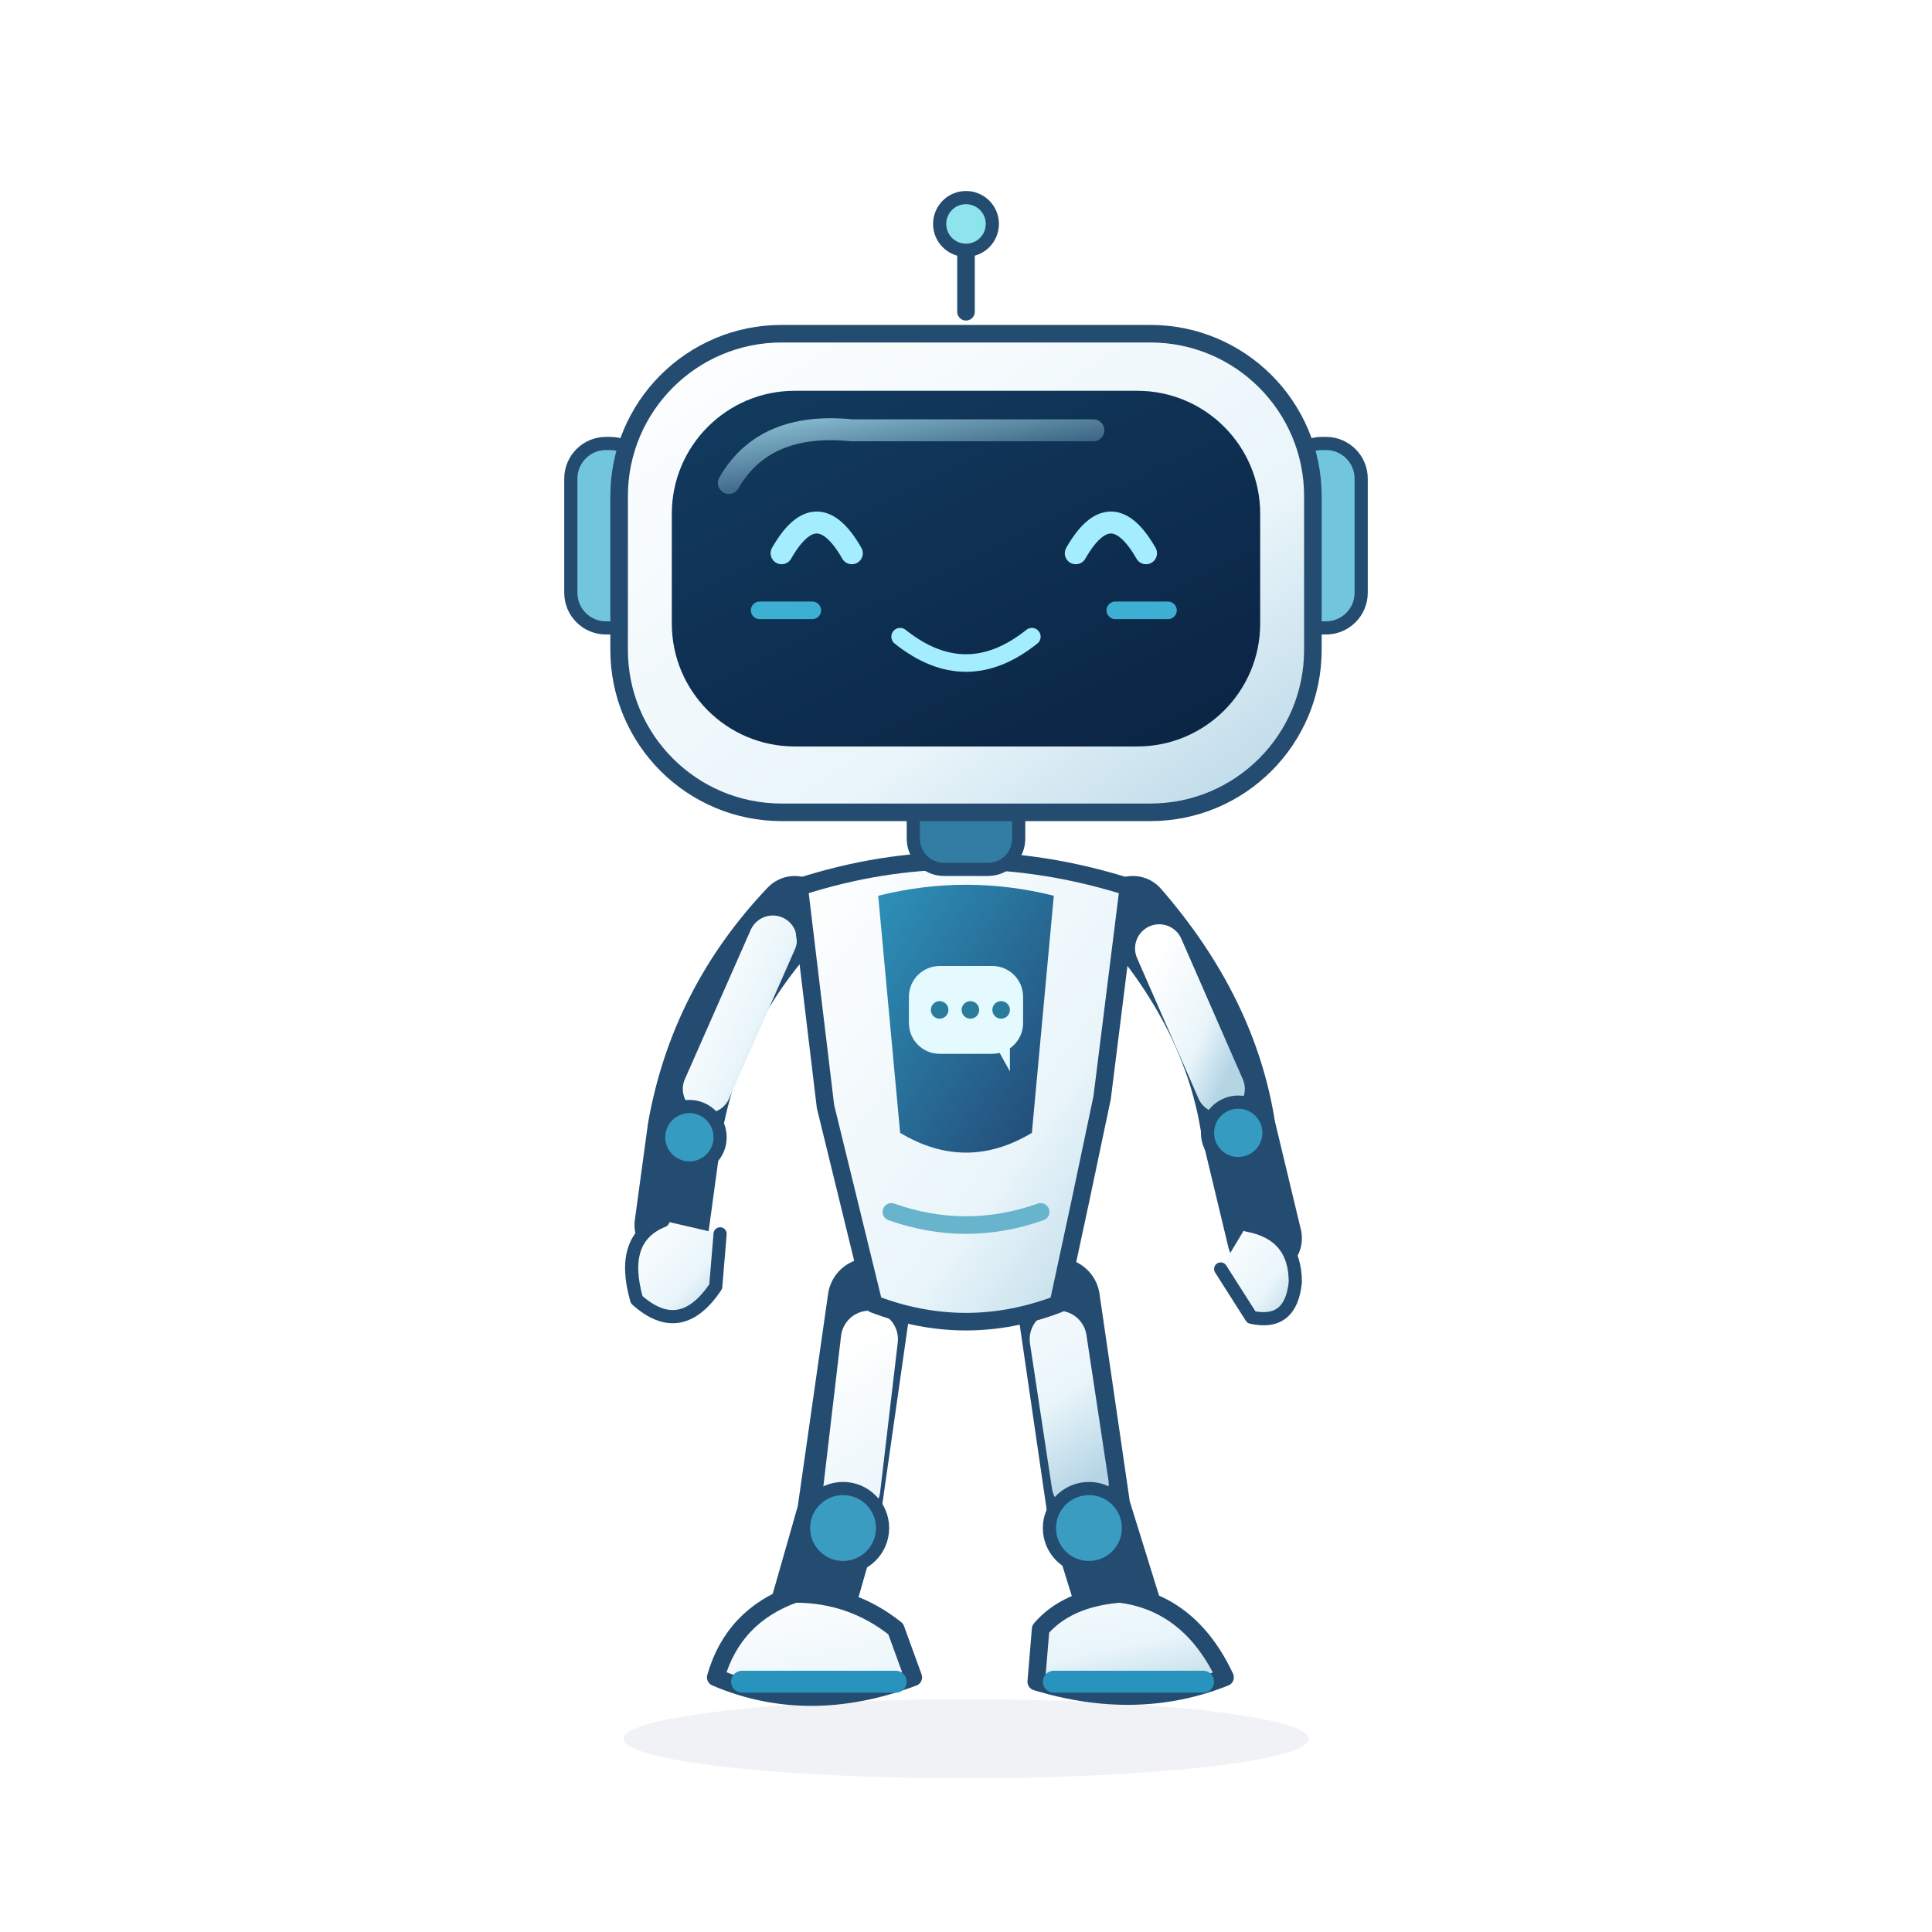
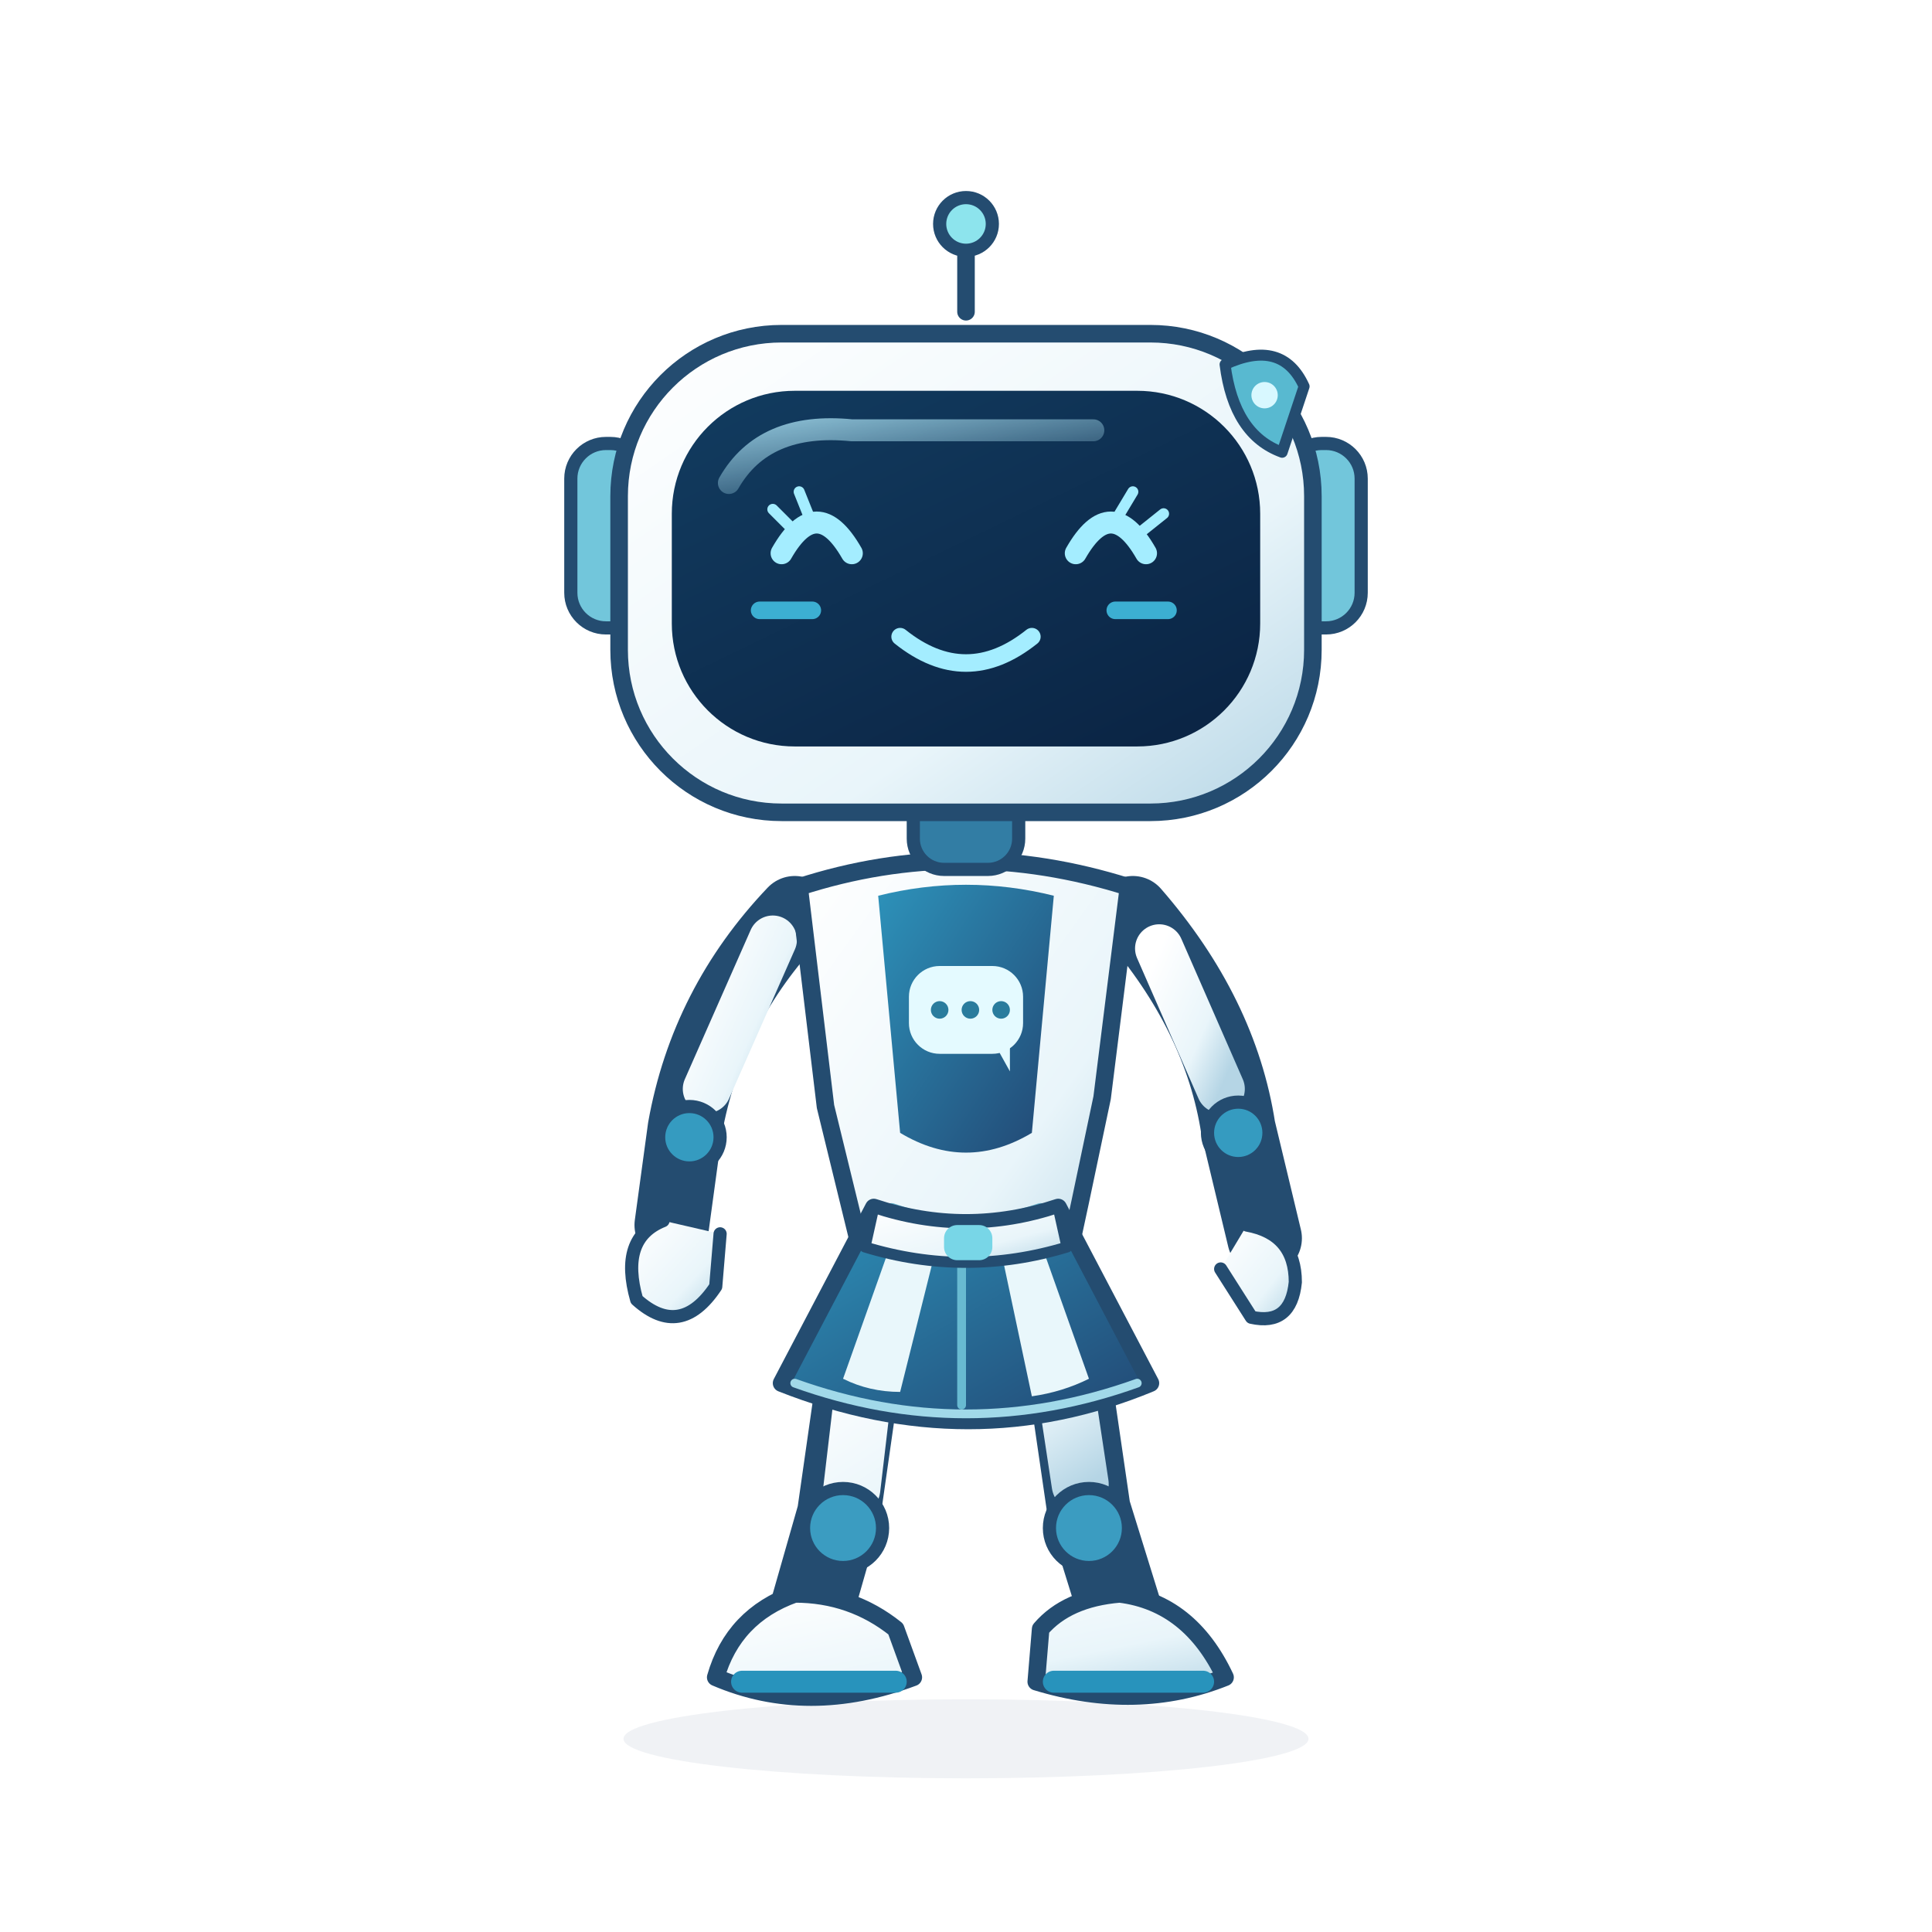
<svg xmlns="http://www.w3.org/2000/svg" width="440" height="440" viewBox="0 0 440 440">
  <defs>
    <linearGradient id="shell" x1="0" y1="0" x2="1" y2="1">
      <stop stop-color="#ffffff" />
      <stop offset=".65" stop-color="#e9f5fa" />
      <stop offset="1" stop-color="#b5d5e5" />
    </linearGradient>
    <linearGradient id="blue" x1="0" y1="0" x2="1" y2="1">
      <stop stop-color="#2d92ba" />
      <stop offset="1" stop-color="#224773" />
    </linearGradient>
    <linearGradient id="visor" x2=".8" y2="1">
      <stop stop-color="#123c60" />
      <stop offset="1" stop-color="#0b2545" />
    </linearGradient>
    <linearGradient id="shine" x2="1" y2="1">
      <stop stop-color="#b7efff" stop-opacity=".7" />
      <stop offset="1" stop-color="#b7efff" stop-opacity="0" />
    </linearGradient>
  </defs>
  <ellipse cx="220" cy="396" rx="78" ry="9" fill="#153e6410" />
  <g transform="rotate(0 220 220)" stroke-linecap="round" stroke-linejoin="round">
    <path d="M198 296L191 345 183 373M241 296L248 344 257 373" fill="none" stroke="#244c70" stroke-width="19" />
    <path d="M198 305L194 339M241 305L246 338" fill="none" stroke="url(#shell)" stroke-width="13" />
    <circle cx="192" cy="348" r="9" fill="#3b9cc1" stroke="#244c70" stroke-width="3" />
    <circle cx="248" cy="348" r="9" fill="#3b9cc1" stroke="#244c70" stroke-width="3" />
    <path d="M181 363Q167 368 163 382Q184 391 208 382L204 371Q194 363 181 363ZM255 363Q271 365 279 382Q259 390 236 383L237 371Q243 364 255 363Z" fill="url(#shell)" stroke="#244c70" stroke-width="4" />
    <path d="M169 383L204 383M240 383L274 383" stroke="#2893bc" stroke-width="5" />
    <path d="M181 208Q161 229 156 257L153 279" fill="none" stroke="#244c70" stroke-width="17" />
    <path d="M176 214L161 248" fill="none" stroke="url(#shell)" stroke-width="11" />
    <circle cx="157" cy="259" r="7" fill="#359bc0" stroke="#244c70" stroke-width="3" />
    <path d="M258 208Q278 231 282 257L288 282" fill="none" stroke="#244c70" stroke-width="17" />
    <path d="M264 216L278 248" fill="none" stroke="url(#shell)" stroke-width="11" />
    <circle cx="282" cy="258" r="7" fill="#359bc0" stroke="#244c70" stroke-width="3" />
    <path d="M151 278Q141 282 145 296Q155 305 163 293L164 281" fill="url(#shell)" stroke="#244c70" stroke-width="3" />
    <path d="M284 279Q295 281 295 292Q294 302 285 300L278 289" fill="url(#shell)" stroke="#244c70" stroke-width="3" />
    <path d="M182 202Q219 190 257 202L251 250Q246 274 241 297Q220 305 199 297L188 252Z" fill="url(#shell)" stroke="#244c70" stroke-width="4" />
    <path d="M200 204Q220 199 240 204L235 258Q220 267 205 258Z" fill="url(#blue)" />
    <path d="M203 276Q220 282 237 276" fill="none" stroke="#67b4cc" stroke-width="4" />
    <rect x="207" y="220" width="26" height="20" rx="7" fill="#e4faff" />
    <path d="M225 235L230 244 230 234" fill="#e4faff" />
    <circle cx="214" cy="230" r="2" fill="#2a7c9d" />
    <circle cx="221" cy="230" r="2" fill="#2a7c9d" />
    <circle cx="228" cy="230" r="2" fill="#2a7c9d" />
+     <g aria-label="Falda azul plisada">
+       <path d="M199 275Q220 282 241 275L262 315Q221 332 178 315Z" fill="url(#blue)" stroke="#244c70" stroke-width="4" />
+       <path d="M203 283L192 314Q198 317 205 317L213 285M228 285L235 318Q242 317 248 314L237 283" fill="#e9f7fb" />
+       <path d="M219 285V320" stroke="#68bad1" stroke-width="2" />
+       <path d="M199 275Q220 282 241 275L243 284Q220 291 197 284Z" fill="url(#shell)" stroke="#244c70" stroke-width="2.5" />
+       <rect x="215" y="279" width="11" height="8" rx="3" fill="#78d6e7" />
+       <path d="M181 315Q220 329 259 315" fill="none" stroke="#a1d9e9" stroke-width="2" />
+     </g>
    <rect x="208" y="179" width="24" height="19" rx="7" fill="#327da4" stroke="#244c70" stroke-width="3" />
    <g transform="rotate(0)">
      <rect x="130" y="101" width="17" height="42" rx="8" fill="#72c6db" stroke="#244c70" stroke-width="3" />
      <rect x="293" y="101" width="17" height="42" rx="8" fill="#72c6db" stroke="#244c70" stroke-width="3" />
      <path d="M220 71V57" stroke="#244c70" stroke-width="4" />
      <circle cx="220" cy="51" r="6" fill="#8de4ed" stroke="#244c70" stroke-width="3" />
      <rect x="141" y="76" width="158" height="109" rx="37" fill="url(#shell)" stroke="#244c70" stroke-width="4" />
+       <path d="M279 83Q292 77 297 88L292 103Q281 99 279 83Z" fill="#58b9d0" stroke="#244c70" stroke-width="2.5" />
+       <circle cx="288" cy="90" r="3" fill="#d8f8ff" />
      <rect x="153" y="89" width="134" height="81" rx="28" fill="url(#visor)" />
      <path d="M166 110Q174 96 194 98L249 98" fill="none" stroke="url(#shine)" stroke-width="5" />
+       <path d="M180 120L176 116M184 117L182 112M255 117L258 112M260 121L265 117" fill="none" stroke="#a4edff" stroke-width="2.5" />
      <path d="M178 126Q186 112 194 126M245 126Q253 112 261 126" fill="none" stroke="#a4edff" stroke-width="5" />
      <path d="M205 145Q220 157 235 145" fill="none" stroke="#a4edff" stroke-width="4" />
      <path d="M173 139H185M254 139H266" stroke="#3cafd2" stroke-width="4" />
    </g>
  </g>
</svg>
